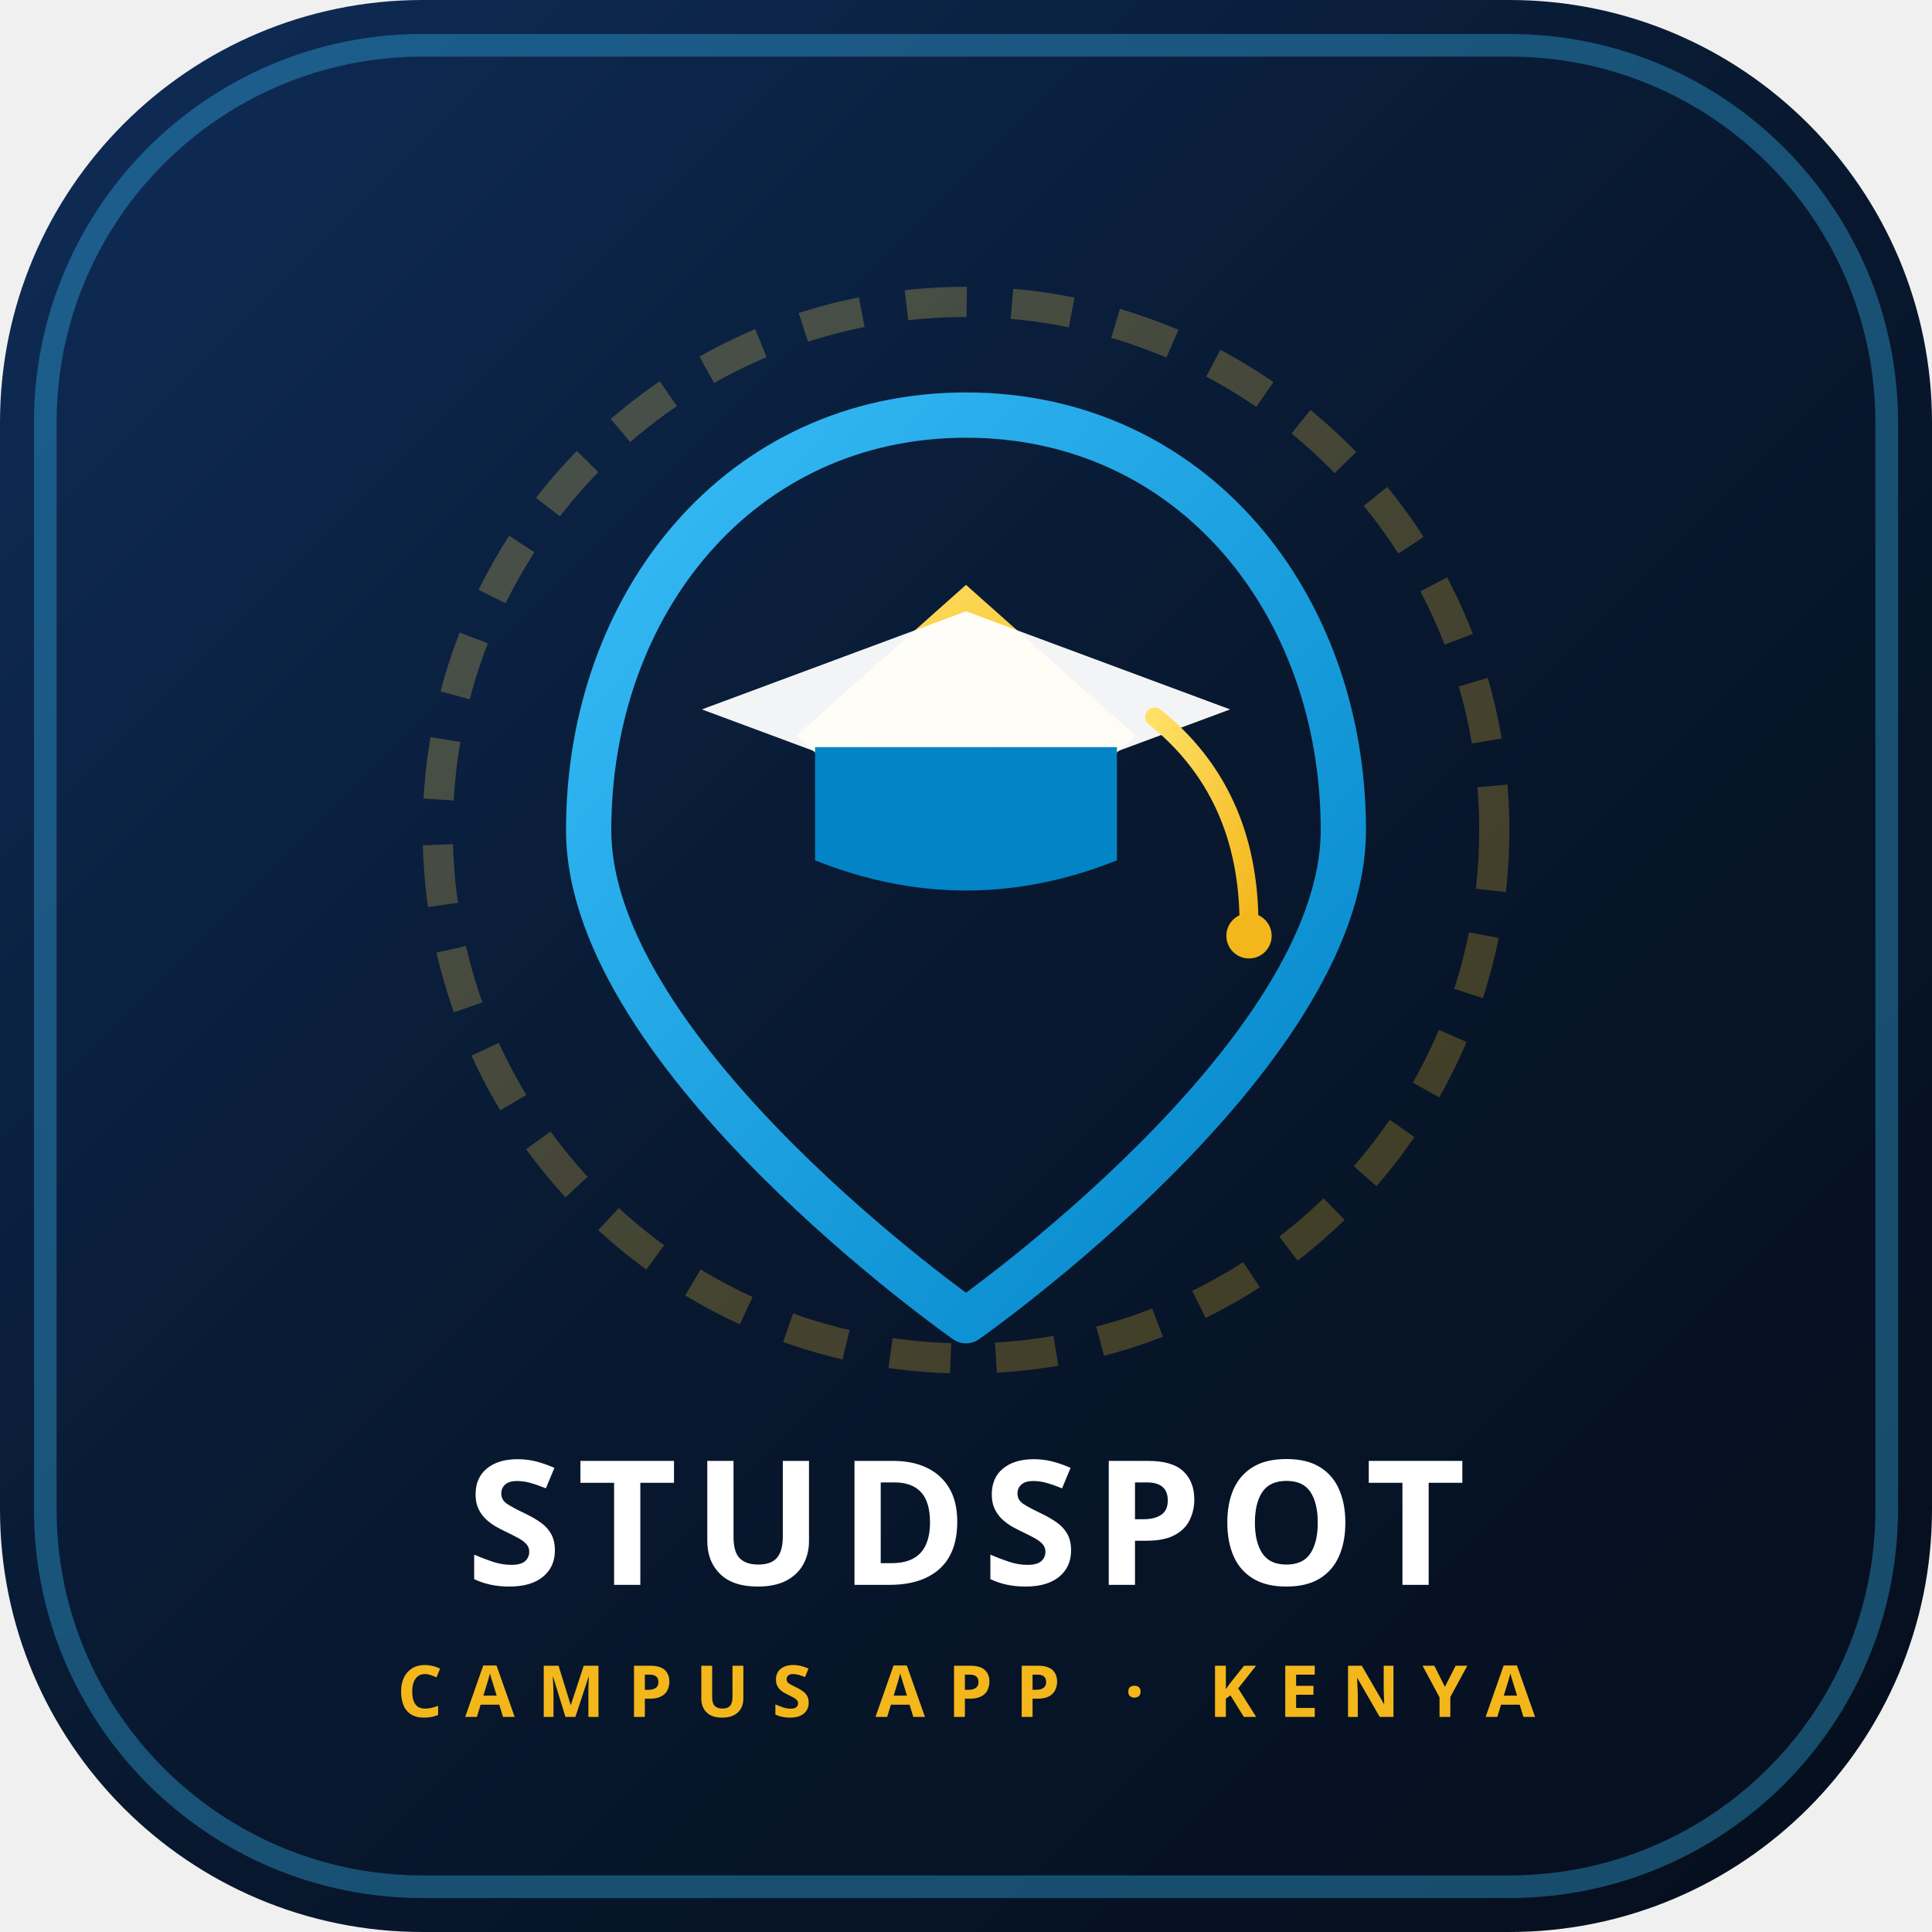
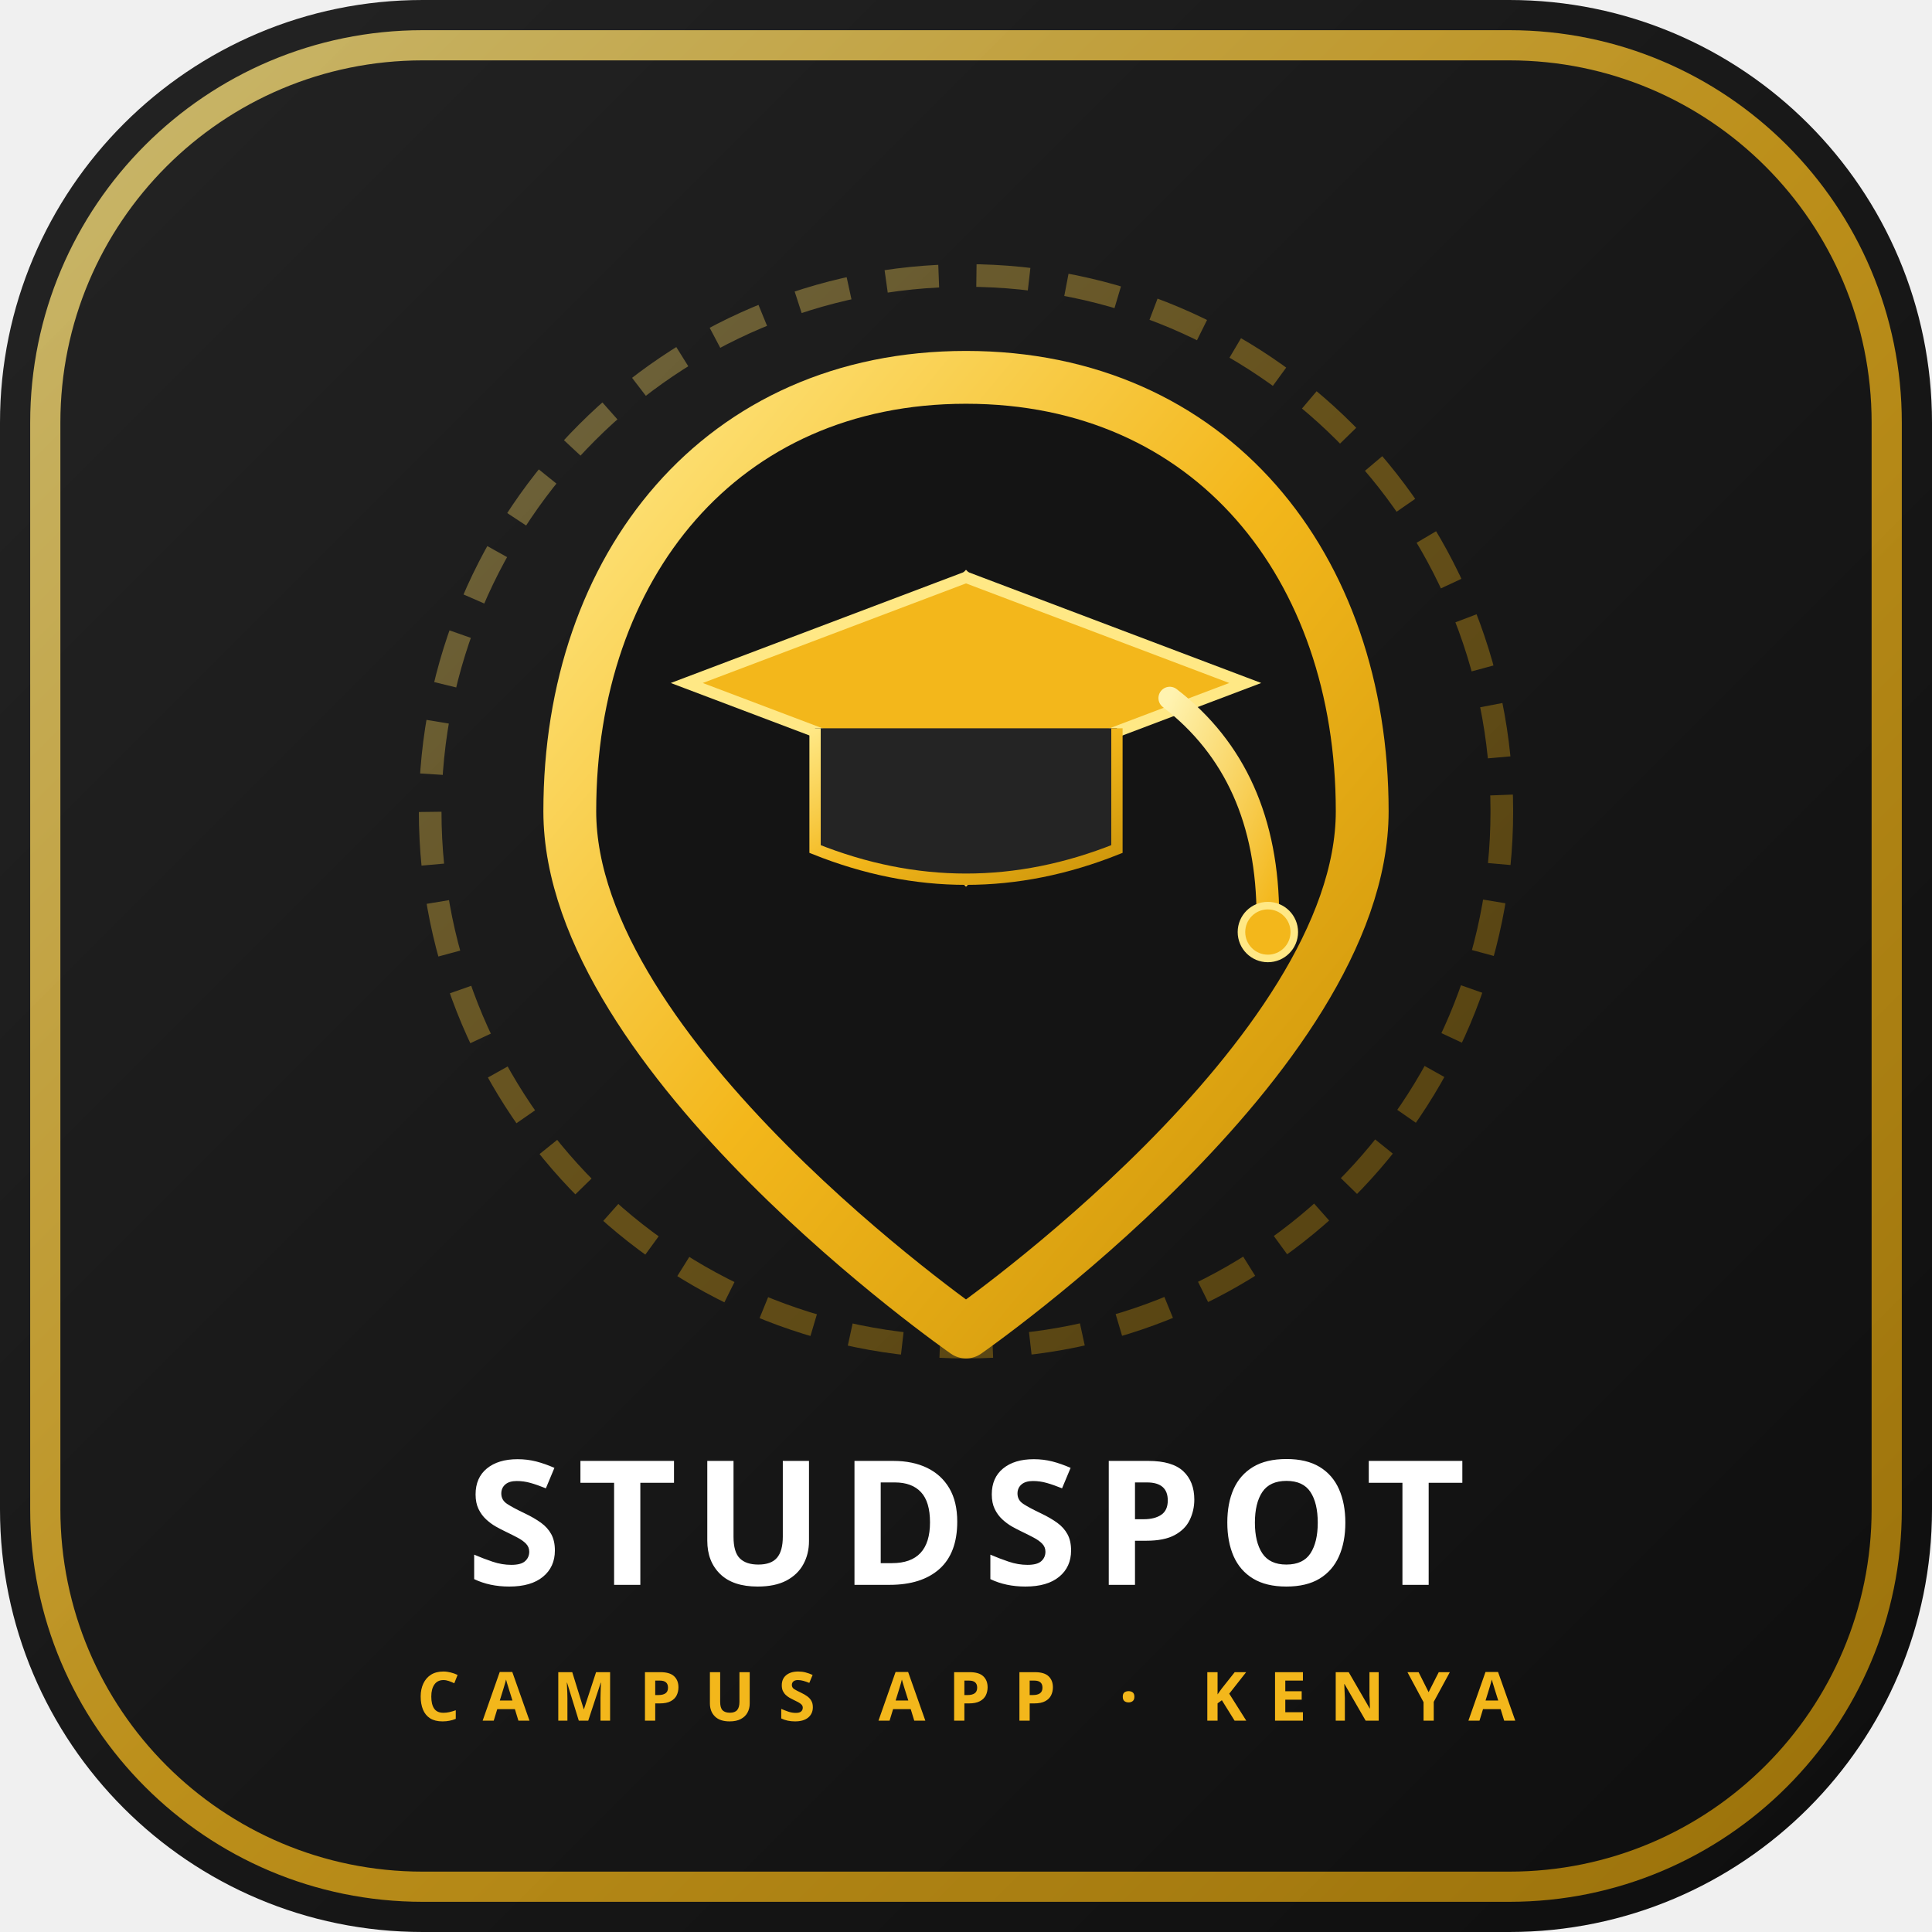
<svg xmlns="http://www.w3.org/2000/svg" viewBox="0 0 512 512" width="512" height="512">
  <defs>
-     <linearGradient id="bgGrad" x1="0%" y1="0%" x2="100%" y2="100%">
-       <stop offset="0%" stop-color="#0F2D59" />
-       <stop offset="50%" stop-color="#08182F" />
-       <stop offset="100%" stop-color="#050E1C" />
+     <linearGradient id="darkBgGrad" x1="0%" y1="0%" x2="100%" y2="100%">
+       <stop offset="0%" stop-color="#242424" />
+       <stop offset="50%" stop-color="#181818" />
+       <stop offset="100%" stop-color="#0E0E0E" />
    </linearGradient>
    <linearGradient id="goldGrad" x1="0%" y1="0%" x2="100%" y2="100%">
-       <stop offset="0%" stop-color="#FFE066" />
+       <stop offset="0%" stop-color="#FFE885" />
+       <stop offset="50%" stop-color="#F3B71B" />
+       <stop offset="100%" stop-color="#C99209" />
+     </linearGradient>
+     <linearGradient id="goldAccent" x1="0%" y1="0%" x2="100%" y2="100%">
+       <stop offset="0%" stop-color="#FFF3B0" />
      <stop offset="100%" stop-color="#F3B71B" />
    </linearGradient>
-     <linearGradient id="cyanGrad" x1="0%" y1="0%" x2="100%" y2="100%">
-       <stop offset="0%" stop-color="#38BDF8" />
-       <stop offset="100%" stop-color="#0284C7" />
-     </linearGradient>
  </defs>
-   <rect width="512" height="512" rx="112" fill="url(#bgGrad)" />
-   <rect x="12" y="12" width="488" height="488" rx="100" fill="none" stroke="#38BDF8" stroke-width="6" stroke-opacity="0.35" />
-   <circle cx="256" cy="220" r="140" fill="none" stroke="url(#goldGrad)" stroke-width="8" stroke-opacity="0.25" stroke-dasharray="16 12" />
-   <g transform="translate(256, 210)">
-     <path d="M 0 -100 C -60 -100 -100 -50 -100 10 C -100 70 0 140 0 140 C 0 140 100 70 100 10 C 100 -50 60 -100 0 -100 Z" fill="none" stroke="url(#cyanGrad)" stroke-width="12" stroke-linejoin="round" />
-     <path d="M -45 -15 L 0 -55 L 45 -15 L 0 25 Z" fill="url(#goldGrad)" />
-     <polygon points="0,-48 -70,-22 0,4 70,-22" fill="#FFFFFF" opacity="0.95" />
-     <path d="M -40 -12 L -40 18 Q 0 34 40 18 L 40 -12" fill="#0284C7" />
-     <path d="M 50 -20 Q 75 0 75 35" fill="none" stroke="url(#goldGrad)" stroke-width="5" stroke-linecap="round" />
-     <circle cx="75" cy="38" r="6" fill="#F3B71B" />
+   <rect width="512" height="512" rx="112" fill="url(#darkBgGrad)" />
+   <rect x="12" y="12" width="488" height="488" rx="100" fill="none" stroke="url(#goldGrad)" stroke-width="8" stroke-opacity="0.75" />
+   <circle cx="256" cy="215" r="142" fill="none" stroke="url(#goldGrad)" stroke-width="6" stroke-opacity="0.35" stroke-dasharray="14 10" />
+   <g transform="translate(256, 205)">
+     <path d="M 0 -105 C -65 -105 -105 -55 -105 10 C -105 75 0 148 0 148 C 0 148 105 75 105 10 C 105 -55 65 -105 0 -105 Z" fill="#141414" stroke="url(#goldGrad)" stroke-width="14" stroke-linejoin="round" />
+     <path d="M -42 -12 L 0 -54 L 42 -12 L 0 30 Z" fill="url(#goldAccent)" />
+     <polygon points="0,-52 -74,-24 0,4 74,-24" fill="#F3B71B" stroke="#FFE885" stroke-width="3" />
+     <path d="M -40 -12 L -40 20 Q 0 36 40 20 L 40 -12" fill="#242424" stroke="url(#goldGrad)" stroke-width="3" />
+     <path d="M 54 -20 Q 80 0 80 38" fill="none" stroke="url(#goldAccent)" stroke-width="6" stroke-linecap="round" />
+     <circle cx="80" cy="42" r="7" fill="#F3B71B" stroke="#FFE885" stroke-width="2" />
  </g>
  <text x="256" y="420" font-family="'Plus Jakarta Sans', system-ui, sans-serif" font-size="46" font-weight="900" fill="#FFFFFF" text-anchor="middle" letter-spacing="4">STUDSPOT</text>
-   <text x="256" y="455" font-family="'Outfit', system-ui, sans-serif" font-size="19" font-weight="800" fill="#F3B71B" text-anchor="middle" letter-spacing="6">CAMPUS APP · KENYA</text>
+   <text x="256" y="456" font-family="'Outfit', system-ui, sans-serif" font-size="18" font-weight="800" fill="#F3B71B" text-anchor="middle" letter-spacing="6">CAMPUS APP · KENYA</text>
</svg>
